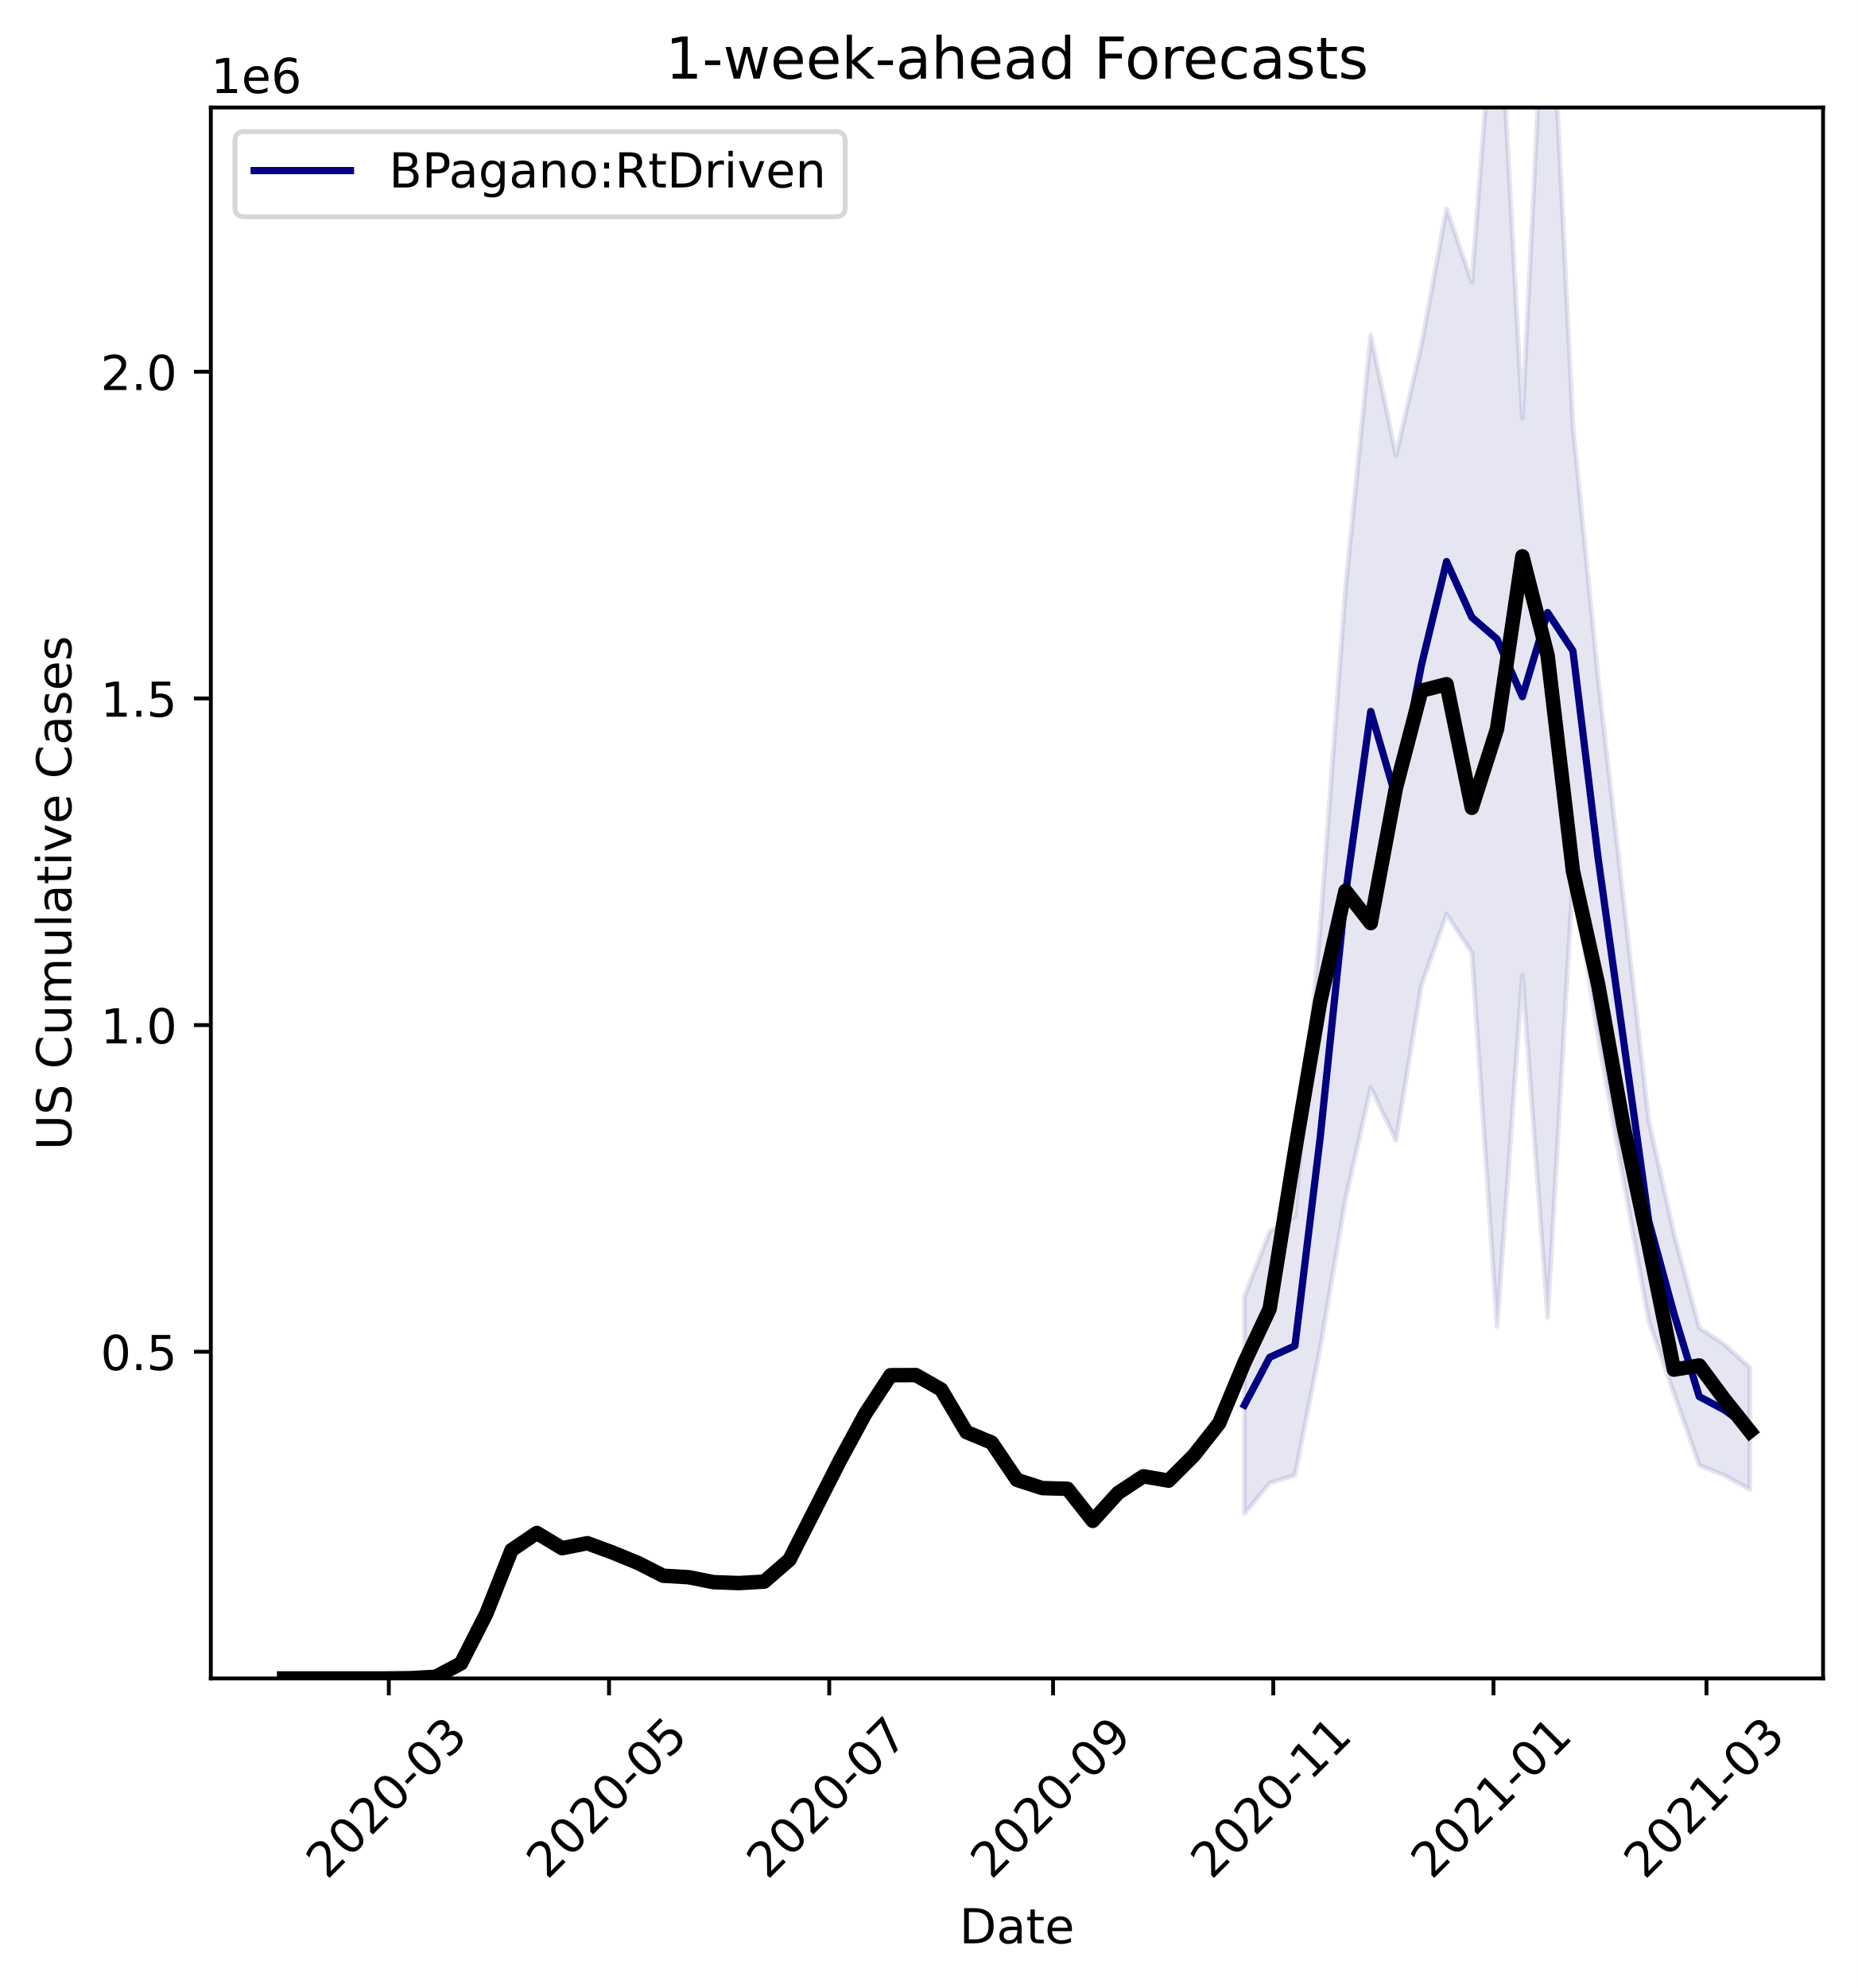
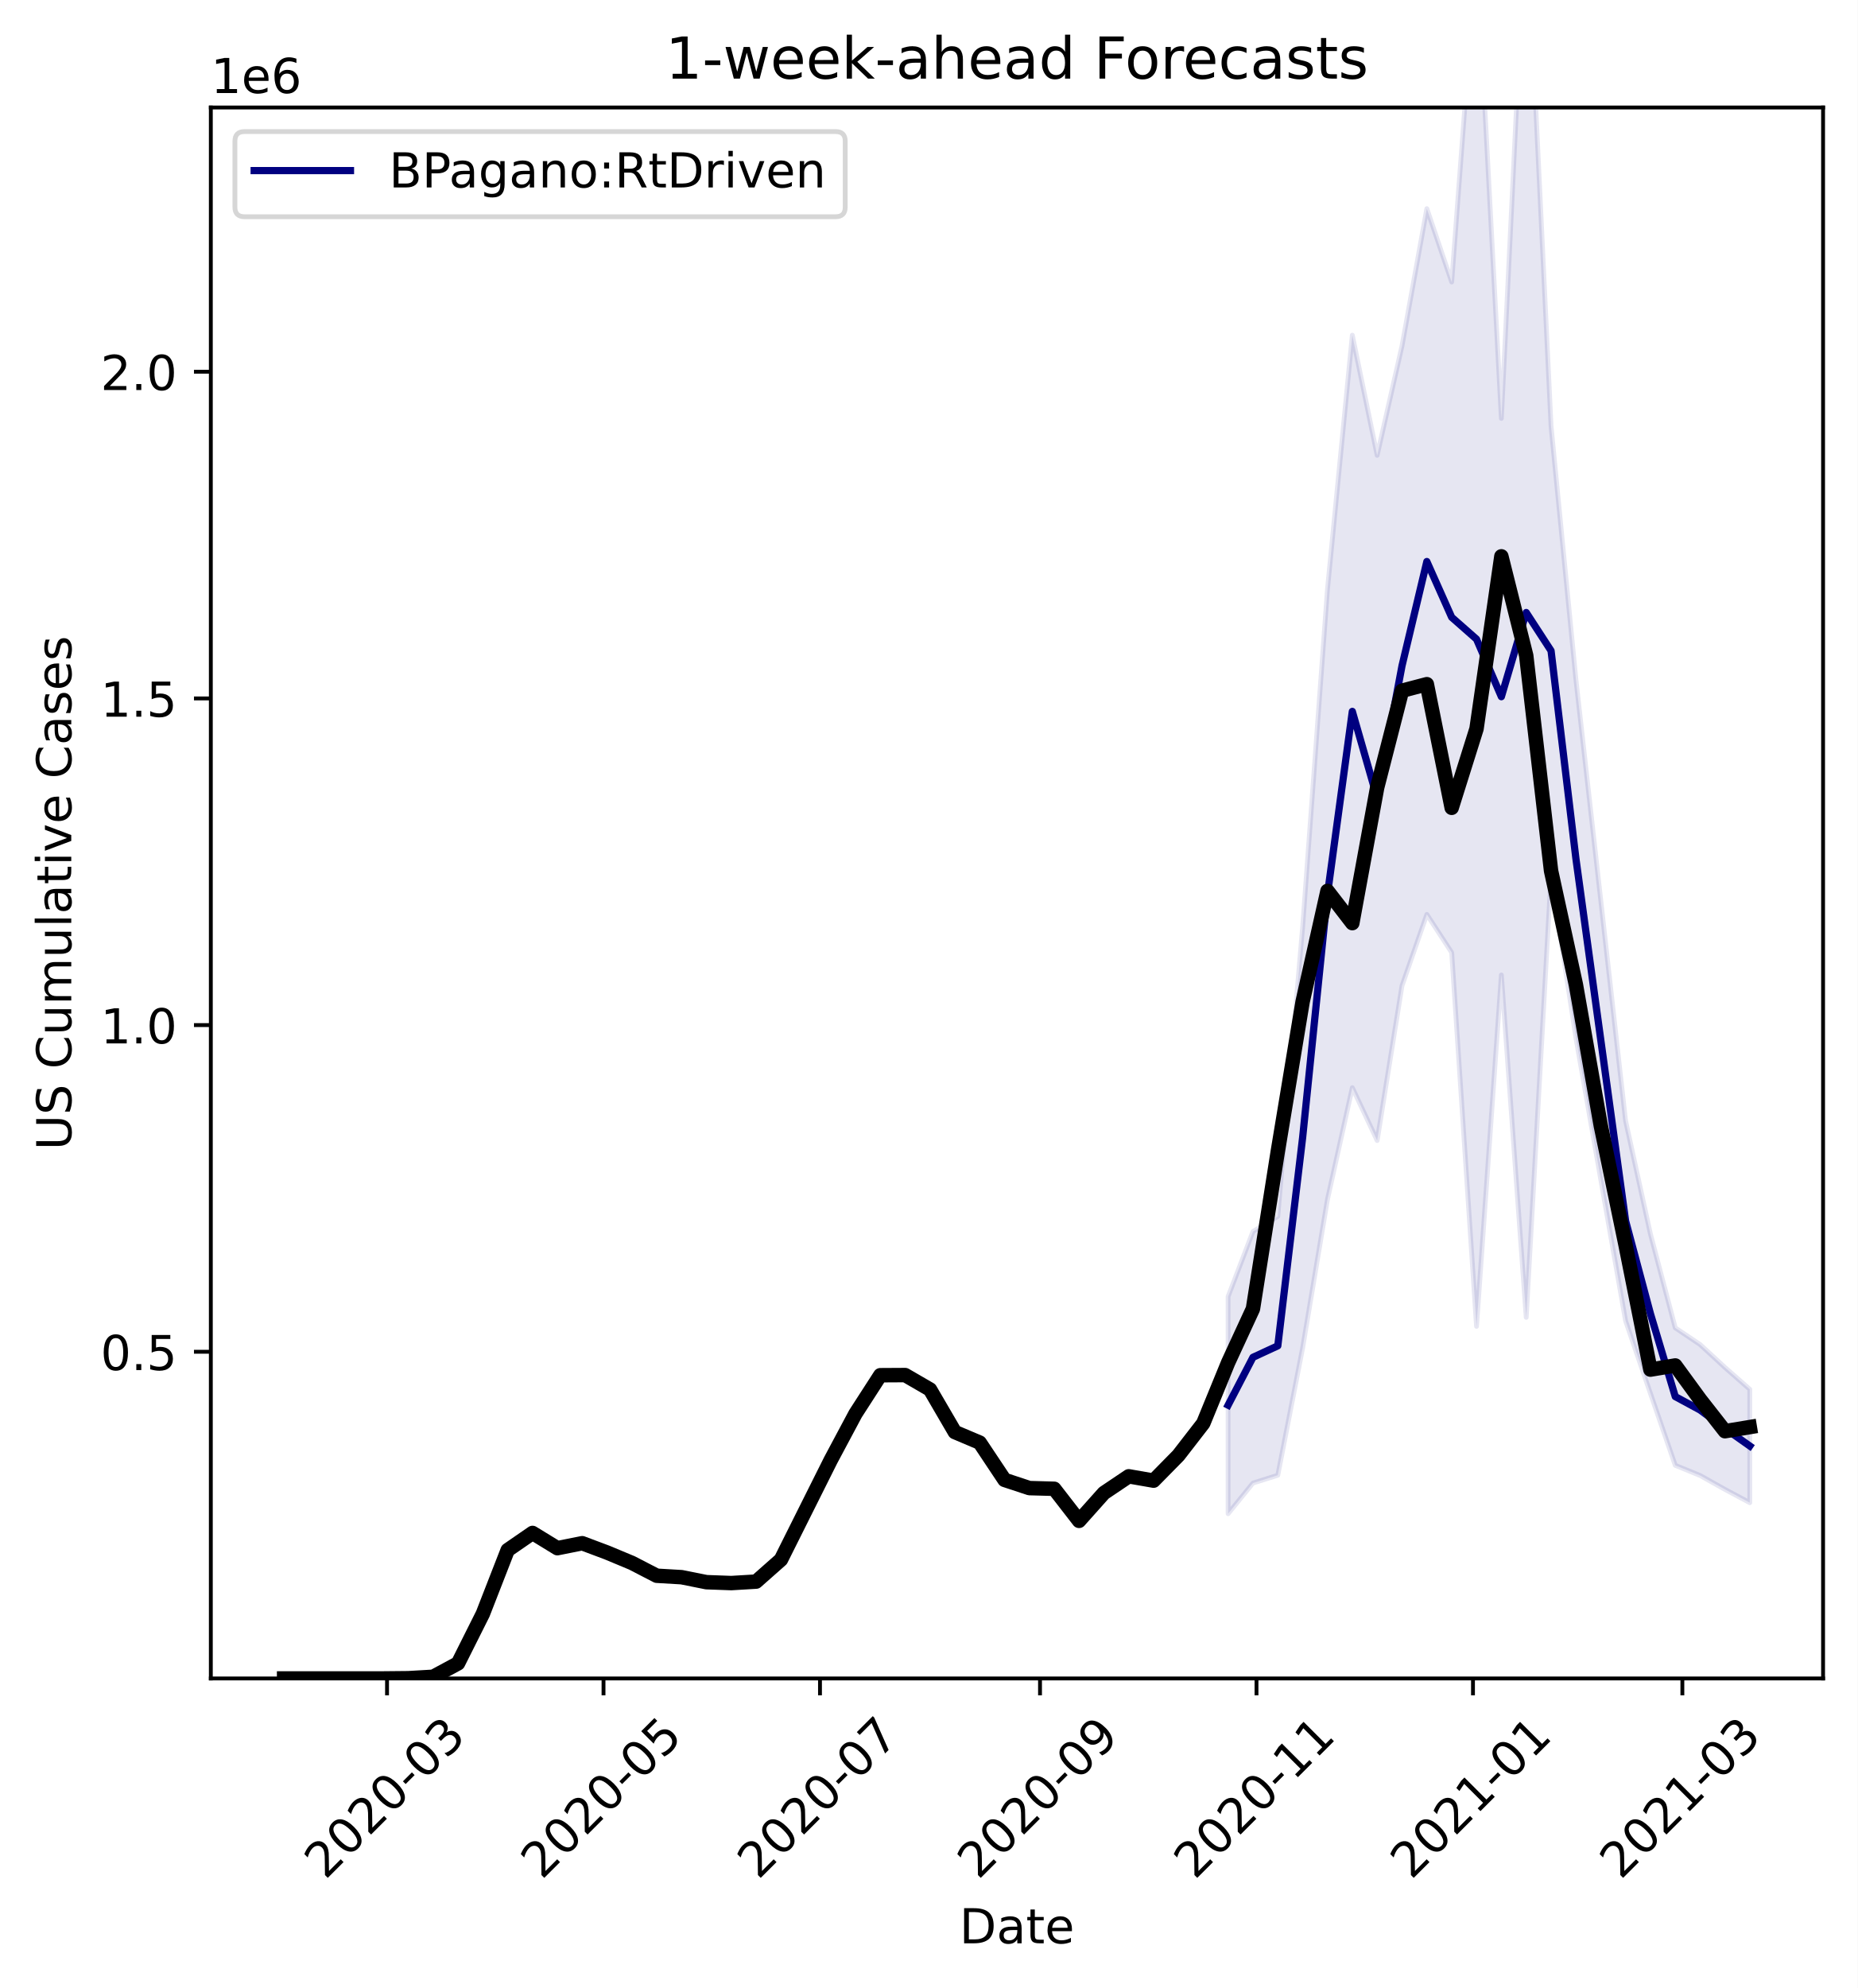
<svg xmlns="http://www.w3.org/2000/svg" xmlns:xlink="http://www.w3.org/1999/xlink" height="412.745pt" version="1.1" viewBox="0 0 385.781 412.745" width="385.781pt">
  <defs>
    <style type="text/css">
*{stroke-linecap:butt;stroke-linejoin:round;}
  </style>
  </defs>
  <g id="figure_1">
    <g id="patch_1">
      <path d="M 0 412.745  L 385.781 412.745  L 385.781 0  L 0 0  z " style="fill:#ffffff;" />
    </g>
    <g id="axes_1">
      <g id="patch_2">
        <path d="M 43.781 348.478  L 378.581 348.478  L 378.581 22.318  L 43.781 22.318  z " style="fill:#ffffff;" />
      </g>
      <g id="PolyCollection_1">
        <defs>
-           <path d="M 258.41 -143.553  L 258.41 -98.472  L 263.658 -104.832  L 268.905 -106.458  L 274.153 -132.88  L 279.401 -163.73  L 284.648 -186.931  L 289.896 -175.953  L 295.144 -208.086  L 300.391 -222.899  L 305.639 -214.981  L 310.887 -137.364  L 316.134 -210.319  L 321.382 -139.238  L 326.63 -231.007  L 331.877 -197.299  L 342.372 -138.515  L 347.62 -123.452  L 352.868 -108.515  L 358.115 -106.407  L 363.363 -103.515  L 363.363 -128.834  L 363.363 -128.834  L 358.115 -133.591  L 352.868 -137.06  L 347.62 -156.558  L 342.372 -180.047  L 331.877 -271.714  L 326.63 -324.276  L 321.382 -431.911  L 316.134 -325.874  L 310.887 -422.721  L 305.639 -354.193  L 300.391 -369.425  L 295.144 -340.93  L 289.896 -318.202  L 284.648 -343.161  L 279.401 -290.411  L 274.153 -220.269  L 268.905 -160.195  L 263.658 -157.054  L 258.41 -143.553  z " id="m1a7d04e9d3" style="stroke:#000080;stroke-opacity:0.1;" />
+           <path d="M 255.03 -143.553  L 255.03 -98.472  L 260.189 -104.832  L 265.348 -106.458  L 270.506 -132.88  L 275.665 -163.73  L 280.824 -186.931  L 285.982 -175.953  L 291.141 -208.086  L 296.3 -222.899  L 301.459 -214.981  L 306.617 -137.364  L 311.776 -210.319  L 316.935 -139.238  L 322.093 -231.007  L 327.252 -197.299  L 337.57 -138.515  L 342.728 -123.452  L 347.887 -108.515  L 353.046 -106.407  L 358.204 -103.515  L 363.363 -100.76  L 363.363 -124.302  L 363.363 -124.302  L 358.204 -128.834  L 353.046 -133.591  L 347.887 -137.06  L 342.728 -156.558  L 337.57 -180.047  L 327.252 -271.714  L 322.093 -324.276  L 316.935 -431.911  L 311.776 -325.874  L 306.617 -422.721  L 301.459 -354.193  L 296.3 -369.425  L 291.141 -340.93  L 285.982 -318.202  L 280.824 -343.161  L 275.665 -290.411  L 270.506 -220.269  L 265.348 -160.195  L 260.189 -157.054  L 255.03 -143.553  z " id="m8c2efc06e4" style="stroke:#000080;stroke-opacity:0.1;" />
        </defs>
-         <g clip-path="url(#p7865a1a059)">
-           <use style="fill:#000080;fill-opacity:0.1;stroke:#000080;stroke-opacity:0.1;" x="0" xlink:href="#m1a7d04e9d3" y="412.745" />
+         <g clip-path="url(#p99ec1c9a91)">
+           <use style="fill:#000080;fill-opacity:0.1;stroke:#000080;stroke-opacity:0.1;" x="0" xlink:href="#m8c2efc06e4" y="412.745" />
        </g>
      </g>
      <g id="matplotlib.axis_1">
        <g id="xtick_1">
          <g id="line2d_1">
            <defs>
-               <path d="M 0 0  L 0 3.5  " id="m9168c773e5" style="stroke:#000000;stroke-width:0.8;" />
-             </defs>
-             <g>
-               <use style="stroke:#000000;stroke-width:0.8;" x="80.74" xlink:href="#m9168c773e5" y="348.478" />
+               <path d="M 0 0  L 0 3.5  " id="m0fd0da6d24" style="stroke:#000000;stroke-width:0.8;" />
+             </defs>
+             <g>
+               <use style="stroke:#000000;stroke-width:0.8;" x="80.371" xlink:href="#m0fd0da6d24" y="348.478" />
            </g>
          </g>
          <g id="text_1">
            <defs>
              <path d="M 19.188 8.297  L 53.609 8.297  L 53.609 0  L 7.328 0  L 7.328 8.297  Q 12.938 14.109 22.625 23.891  Q 32.328 33.688 34.812 36.531  Q 39.547 41.844 41.422 45.531  Q 43.312 49.219 43.312 52.781  Q 43.312 58.594 39.234 62.25  Q 35.156 65.922 28.609 65.922  Q 23.969 65.922 18.812 64.312  Q 13.672 62.703 7.812 59.422  L 7.812 69.391  Q 13.766 71.781 18.938 73  Q 24.125 74.219 28.422 74.219  Q 39.75 74.219 46.484 68.547  Q 53.219 62.891 53.219 53.422  Q 53.219 48.922 51.531 44.891  Q 49.859 40.875 45.406 35.406  Q 44.188 33.984 37.641 27.219  Q 31.109 20.453 19.188 8.297  z " id="DejaVuSans-50" />
              <path d="M 31.781 66.406  Q 24.172 66.406 20.328 58.906  Q 16.5 51.422 16.5 36.375  Q 16.5 21.391 20.328 13.891  Q 24.172 6.391 31.781 6.391  Q 39.453 6.391 43.281 13.891  Q 47.125 21.391 47.125 36.375  Q 47.125 51.422 43.281 58.906  Q 39.453 66.406 31.781 66.406  z M 31.781 74.219  Q 44.047 74.219 50.516 64.516  Q 56.984 54.828 56.984 36.375  Q 56.984 17.969 50.516 8.266  Q 44.047 -1.422 31.781 -1.422  Q 19.531 -1.422 13.062 8.266  Q 6.594 17.969 6.594 36.375  Q 6.594 54.828 13.062 64.516  Q 19.531 74.219 31.781 74.219  z " id="DejaVuSans-48" />
              <path d="M 4.891 31.391  L 31.203 31.391  L 31.203 23.391  L 4.891 23.391  z " id="DejaVuSans-45" />
              <path d="M 40.578 39.312  Q 47.656 37.797 51.625 33  Q 55.609 28.219 55.609 21.188  Q 55.609 10.406 48.188 4.484  Q 40.766 -1.422 27.094 -1.422  Q 22.516 -1.422 17.656 -0.516  Q 12.797 0.391 7.625 2.203  L 7.625 11.719  Q 11.719 9.328 16.594 8.109  Q 21.484 6.891 26.812 6.891  Q 36.078 6.891 40.938 10.547  Q 45.797 14.203 45.797 21.188  Q 45.797 27.641 41.281 31.266  Q 36.766 34.906 28.719 34.906  L 20.219 34.906  L 20.219 43.016  L 29.109 43.016  Q 36.375 43.016 40.234 45.922  Q 44.094 48.828 44.094 54.297  Q 44.094 59.906 40.109 62.906  Q 36.141 65.922 28.719 65.922  Q 24.656 65.922 20.016 65.031  Q 15.375 64.156 9.812 62.312  L 9.812 71.094  Q 15.438 72.656 20.344 73.438  Q 25.25 74.219 29.594 74.219  Q 40.828 74.219 47.359 69.109  Q 53.906 64.016 53.906 55.328  Q 53.906 49.266 50.438 45.094  Q 46.969 40.922 40.578 39.312  z " id="DejaVuSans-51" />
            </defs>
-             <g transform="translate(67.91841 390.3959)rotate(-45)scale(0.1 -0.1)">
+             <g transform="translate(67.54993 390.3959)rotate(-45)scale(0.1 -0.1)">
              <use xlink:href="#DejaVuSans-50" />
              <use x="63.623" xlink:href="#DejaVuSans-48" />
              <use x="127.246" xlink:href="#DejaVuSans-50" />
              <use x="190.869" xlink:href="#DejaVuSans-48" />
              <use x="254.492" xlink:href="#DejaVuSans-45" />
              <use x="290.576" xlink:href="#DejaVuSans-48" />
              <use x="354.199" xlink:href="#DejaVuSans-51" />
            </g>
          </g>
        </g>
        <g id="xtick_2">
          <g id="line2d_2">
            <g>
-               <use style="stroke:#000000;stroke-width:0.8;" x="126.469" xlink:href="#m9168c773e5" y="348.478" />
+               <use style="stroke:#000000;stroke-width:0.8;" x="125.326" xlink:href="#m0fd0da6d24" y="348.478" />
            </g>
          </g>
          <g id="text_2">
            <defs>
              <path d="M 10.797 72.906  L 49.516 72.906  L 49.516 64.594  L 19.828 64.594  L 19.828 46.734  Q 21.969 47.469 24.109 47.828  Q 26.266 48.188 28.422 48.188  Q 40.625 48.188 47.75 41.5  Q 54.891 34.812 54.891 23.391  Q 54.891 11.625 47.562 5.094  Q 40.234 -1.422 26.906 -1.422  Q 22.312 -1.422 17.547 -0.641  Q 12.797 0.141 7.719 1.703  L 7.719 11.625  Q 12.109 9.234 16.797 8.062  Q 21.484 6.891 26.703 6.891  Q 35.156 6.891 40.078 11.328  Q 45.016 15.766 45.016 23.391  Q 45.016 31 40.078 35.438  Q 35.156 39.891 26.703 39.891  Q 22.75 39.891 18.812 39.016  Q 14.891 38.141 10.797 36.281  z " id="DejaVuSans-53" />
            </defs>
-             <g transform="translate(113.6479 390.3959)rotate(-45)scale(0.1 -0.1)">
+             <g transform="translate(112.5044 390.3959)rotate(-45)scale(0.1 -0.1)">
              <use xlink:href="#DejaVuSans-50" />
              <use x="63.623" xlink:href="#DejaVuSans-48" />
              <use x="127.246" xlink:href="#DejaVuSans-50" />
              <use x="190.869" xlink:href="#DejaVuSans-48" />
              <use x="254.492" xlink:href="#DejaVuSans-45" />
              <use x="290.576" xlink:href="#DejaVuSans-48" />
              <use x="354.199" xlink:href="#DejaVuSans-53" />
            </g>
          </g>
        </g>
        <g id="xtick_3">
          <g id="line2d_3">
            <g>
-               <use style="stroke:#000000;stroke-width:0.8;" x="172.199" xlink:href="#m9168c773e5" y="348.478" />
+               <use style="stroke:#000000;stroke-width:0.8;" x="170.28" xlink:href="#m0fd0da6d24" y="348.478" />
            </g>
          </g>
          <g id="text_3">
            <defs>
              <path d="M 8.203 72.906  L 55.078 72.906  L 55.078 68.703  L 28.609 0  L 18.312 0  L 43.219 64.594  L 8.203 64.594  z " id="DejaVuSans-55" />
            </defs>
-             <g transform="translate(159.3774 390.3959)rotate(-45)scale(0.1 -0.1)">
+             <g transform="translate(157.4588 390.3959)rotate(-45)scale(0.1 -0.1)">
              <use xlink:href="#DejaVuSans-50" />
              <use x="63.623" xlink:href="#DejaVuSans-48" />
              <use x="127.246" xlink:href="#DejaVuSans-50" />
              <use x="190.869" xlink:href="#DejaVuSans-48" />
              <use x="254.492" xlink:href="#DejaVuSans-45" />
              <use x="290.576" xlink:href="#DejaVuSans-48" />
              <use x="354.199" xlink:href="#DejaVuSans-55" />
            </g>
          </g>
        </g>
        <g id="xtick_4">
          <g id="line2d_4">
            <g>
-               <use style="stroke:#000000;stroke-width:0.8;" x="218.678" xlink:href="#m9168c773e5" y="348.478" />
+               <use style="stroke:#000000;stroke-width:0.8;" x="215.971" xlink:href="#m0fd0da6d24" y="348.478" />
            </g>
          </g>
          <g id="text_4">
            <defs>
              <path d="M 10.984 1.516  L 10.984 10.5  Q 14.703 8.734 18.5 7.812  Q 22.312 6.891 25.984 6.891  Q 35.75 6.891 40.891 13.453  Q 46.047 20.016 46.781 33.406  Q 43.953 29.203 39.594 26.953  Q 35.25 24.703 29.984 24.703  Q 19.047 24.703 12.672 31.312  Q 6.297 37.938 6.297 49.422  Q 6.297 60.641 12.938 67.422  Q 19.578 74.219 30.609 74.219  Q 43.266 74.219 49.922 64.516  Q 56.594 54.828 56.594 36.375  Q 56.594 19.141 48.406 8.859  Q 40.234 -1.422 26.422 -1.422  Q 22.703 -1.422 18.891 -0.688  Q 15.094 0.047 10.984 1.516  z M 30.609 32.422  Q 37.25 32.422 41.125 36.953  Q 45.016 41.5 45.016 49.422  Q 45.016 57.281 41.125 61.844  Q 37.25 66.406 30.609 66.406  Q 23.969 66.406 20.094 61.844  Q 16.219 57.281 16.219 49.422  Q 16.219 41.5 20.094 36.953  Q 23.969 32.422 30.609 32.422  z " id="DejaVuSans-57" />
            </defs>
-             <g transform="translate(205.8566 390.3959)rotate(-45)scale(0.1 -0.1)">
+             <g transform="translate(203.1502 390.3959)rotate(-45)scale(0.1 -0.1)">
              <use xlink:href="#DejaVuSans-50" />
              <use x="63.623" xlink:href="#DejaVuSans-48" />
              <use x="127.246" xlink:href="#DejaVuSans-50" />
              <use x="190.869" xlink:href="#DejaVuSans-48" />
              <use x="254.492" xlink:href="#DejaVuSans-45" />
              <use x="290.576" xlink:href="#DejaVuSans-48" />
              <use x="354.199" xlink:href="#DejaVuSans-57" />
            </g>
          </g>
        </g>
        <g id="xtick_5">
          <g id="line2d_5">
            <g>
-               <use style="stroke:#000000;stroke-width:0.8;" x="264.407" xlink:href="#m9168c773e5" y="348.478" />
+               <use style="stroke:#000000;stroke-width:0.8;" x="260.926" xlink:href="#m0fd0da6d24" y="348.478" />
            </g>
          </g>
          <g id="text_5">
            <defs>
              <path d="M 12.406 8.297  L 28.516 8.297  L 28.516 63.922  L 10.984 60.406  L 10.984 69.391  L 28.422 72.906  L 38.281 72.906  L 38.281 8.297  L 54.391 8.297  L 54.391 0  L 12.406 0  z " id="DejaVuSans-49" />
            </defs>
-             <g transform="translate(251.5861 390.3959)rotate(-45)scale(0.1 -0.1)">
+             <g transform="translate(248.1046 390.3959)rotate(-45)scale(0.1 -0.1)">
              <use xlink:href="#DejaVuSans-50" />
              <use x="63.623" xlink:href="#DejaVuSans-48" />
              <use x="127.246" xlink:href="#DejaVuSans-50" />
              <use x="190.869" xlink:href="#DejaVuSans-48" />
              <use x="254.492" xlink:href="#DejaVuSans-45" />
              <use x="290.576" xlink:href="#DejaVuSans-49" />
              <use x="354.199" xlink:href="#DejaVuSans-49" />
            </g>
          </g>
        </g>
        <g id="xtick_6">
          <g id="line2d_6">
            <g>
-               <use style="stroke:#000000;stroke-width:0.8;" x="310.137" xlink:href="#m9168c773e5" y="348.478" />
+               <use style="stroke:#000000;stroke-width:0.8;" x="305.88" xlink:href="#m0fd0da6d24" y="348.478" />
            </g>
          </g>
          <g id="text_6">
-             <g transform="translate(297.3156 390.3959)rotate(-45)scale(0.1 -0.1)">
+             <g transform="translate(293.0591 390.3959)rotate(-45)scale(0.1 -0.1)">
              <use xlink:href="#DejaVuSans-50" />
              <use x="63.623" xlink:href="#DejaVuSans-48" />
              <use x="127.246" xlink:href="#DejaVuSans-50" />
              <use x="190.869" xlink:href="#DejaVuSans-49" />
              <use x="254.492" xlink:href="#DejaVuSans-45" />
              <use x="290.576" xlink:href="#DejaVuSans-48" />
              <use x="354.199" xlink:href="#DejaVuSans-49" />
            </g>
          </g>
        </g>
        <g id="xtick_7">
          <g id="line2d_7">
            <g>
-               <use style="stroke:#000000;stroke-width:0.8;" x="354.367" xlink:href="#m9168c773e5" y="348.478" />
+               <use style="stroke:#000000;stroke-width:0.8;" x="349.361" xlink:href="#m0fd0da6d24" y="348.478" />
            </g>
          </g>
          <g id="text_7">
-             <g transform="translate(341.5458 390.3959)rotate(-45)scale(0.1 -0.1)">
+             <g transform="translate(336.5396 390.3959)rotate(-45)scale(0.1 -0.1)">
              <use xlink:href="#DejaVuSans-50" />
              <use x="63.623" xlink:href="#DejaVuSans-48" />
              <use x="127.246" xlink:href="#DejaVuSans-50" />
              <use x="190.869" xlink:href="#DejaVuSans-49" />
              <use x="254.492" xlink:href="#DejaVuSans-45" />
              <use x="290.576" xlink:href="#DejaVuSans-48" />
              <use x="354.199" xlink:href="#DejaVuSans-51" />
            </g>
          </g>
        </g>
        <g id="text_8">
          <defs>
            <path d="M 19.672 64.797  L 19.672 8.109  L 31.594 8.109  Q 46.688 8.109 53.688 14.938  Q 60.688 21.781 60.688 36.531  Q 60.688 51.172 53.688 57.984  Q 46.688 64.797 31.594 64.797  z M 9.812 72.906  L 30.078 72.906  Q 51.266 72.906 61.172 64.094  Q 71.094 55.281 71.094 36.531  Q 71.094 17.672 61.125 8.828  Q 51.172 0 30.078 0  L 9.812 0  z " id="DejaVuSans-68" />
            <path d="M 34.281 27.484  Q 23.391 27.484 19.188 25  Q 14.984 22.516 14.984 16.5  Q 14.984 11.719 18.141 8.906  Q 21.297 6.109 26.703 6.109  Q 34.188 6.109 38.703 11.406  Q 43.219 16.703 43.219 25.484  L 43.219 27.484  z M 52.203 31.203  L 52.203 0  L 43.219 0  L 43.219 8.297  Q 40.141 3.328 35.547 0.953  Q 30.953 -1.422 24.312 -1.422  Q 15.922 -1.422 10.953 3.297  Q 6 8.016 6 15.922  Q 6 25.141 12.172 29.828  Q 18.359 34.516 30.609 34.516  L 43.219 34.516  L 43.219 35.406  Q 43.219 41.609 39.141 45  Q 35.062 48.391 27.688 48.391  Q 23 48.391 18.547 47.266  Q 14.109 46.141 10.016 43.891  L 10.016 52.203  Q 14.938 54.109 19.578 55.047  Q 24.219 56 28.609 56  Q 40.484 56 46.344 49.844  Q 52.203 43.703 52.203 31.203  z " id="DejaVuSans-97" />
            <path d="M 18.312 70.219  L 18.312 54.688  L 36.812 54.688  L 36.812 47.703  L 18.312 47.703  L 18.312 18.016  Q 18.312 11.328 20.141 9.422  Q 21.969 7.516 27.594 7.516  L 36.812 7.516  L 36.812 0  L 27.594 0  Q 17.188 0 13.234 3.875  Q 9.281 7.766 9.281 18.016  L 9.281 47.703  L 2.688 47.703  L 2.688 54.688  L 9.281 54.688  L 9.281 70.219  z " id="DejaVuSans-116" />
            <path d="M 56.203 29.594  L 56.203 25.203  L 14.891 25.203  Q 15.484 15.922 20.484 11.062  Q 25.484 6.203 34.422 6.203  Q 39.594 6.203 44.453 7.469  Q 49.312 8.734 54.109 11.281  L 54.109 2.781  Q 49.266 0.734 44.188 -0.344  Q 39.109 -1.422 33.891 -1.422  Q 20.797 -1.422 13.156 6.188  Q 5.516 13.812 5.516 26.812  Q 5.516 40.234 12.766 48.109  Q 20.016 56 32.328 56  Q 43.359 56 49.781 48.891  Q 56.203 41.797 56.203 29.594  z M 47.219 32.234  Q 47.125 39.594 43.094 43.984  Q 39.062 48.391 32.422 48.391  Q 24.906 48.391 20.391 44.141  Q 15.875 39.891 15.188 32.172  z " id="DejaVuSans-101" />
          </defs>
          <g transform="translate(199.2305 403.4649)scale(0.1 -0.1)">
            <use xlink:href="#DejaVuSans-68" />
            <use x="77.002" xlink:href="#DejaVuSans-97" />
            <use x="138.281" xlink:href="#DejaVuSans-116" />
            <use x="177.49" xlink:href="#DejaVuSans-101" />
          </g>
        </g>
      </g>
      <g id="matplotlib.axis_2">
        <g id="ytick_1">
          <g id="line2d_8">
            <defs>
-               <path d="M 0 0  L -3.5 0  " id="mb8ca6ede2e" style="stroke:#000000;stroke-width:0.8;" />
-             </defs>
-             <g>
-               <use style="stroke:#000000;stroke-width:0.8;" x="43.781" xlink:href="#mb8ca6ede2e" y="280.653" />
+               <path d="M 0 0  L -3.5 0  " id="m83e3c1fedc" style="stroke:#000000;stroke-width:0.8;" />
+             </defs>
+             <g>
+               <use style="stroke:#000000;stroke-width:0.8;" x="43.781" xlink:href="#m83e3c1fedc" y="280.653" />
            </g>
          </g>
          <g id="text_9">
            <defs>
              <path d="M 10.688 12.406  L 21 12.406  L 21 0  L 10.688 0  z " id="DejaVuSans-46" />
            </defs>
            <g transform="translate(20.87813 284.4525)scale(0.1 -0.1)">
              <use xlink:href="#DejaVuSans-48" />
              <use x="63.623" xlink:href="#DejaVuSans-46" />
              <use x="95.41" xlink:href="#DejaVuSans-53" />
            </g>
          </g>
        </g>
        <g id="ytick_2">
          <g id="line2d_9">
            <g>
-               <use style="stroke:#000000;stroke-width:0.8;" x="43.781" xlink:href="#mb8ca6ede2e" y="212.828" />
+               <use style="stroke:#000000;stroke-width:0.8;" x="43.781" xlink:href="#m83e3c1fedc" y="212.828" />
            </g>
          </g>
          <g id="text_10">
            <g transform="translate(20.87813 216.6275)scale(0.1 -0.1)">
              <use xlink:href="#DejaVuSans-49" />
              <use x="63.623" xlink:href="#DejaVuSans-46" />
              <use x="95.41" xlink:href="#DejaVuSans-48" />
            </g>
          </g>
        </g>
        <g id="ytick_3">
          <g id="line2d_10">
            <g>
-               <use style="stroke:#000000;stroke-width:0.8;" x="43.781" xlink:href="#mb8ca6ede2e" y="145.003" />
+               <use style="stroke:#000000;stroke-width:0.8;" x="43.781" xlink:href="#m83e3c1fedc" y="145.003" />
            </g>
          </g>
          <g id="text_11">
            <g transform="translate(20.87813 148.8025)scale(0.1 -0.1)">
              <use xlink:href="#DejaVuSans-49" />
              <use x="63.623" xlink:href="#DejaVuSans-46" />
              <use x="95.41" xlink:href="#DejaVuSans-53" />
            </g>
          </g>
        </g>
        <g id="ytick_4">
          <g id="line2d_11">
            <g>
-               <use style="stroke:#000000;stroke-width:0.8;" x="43.781" xlink:href="#mb8ca6ede2e" y="77.178" />
+               <use style="stroke:#000000;stroke-width:0.8;" x="43.781" xlink:href="#m83e3c1fedc" y="77.178" />
            </g>
          </g>
          <g id="text_12">
            <g transform="translate(20.87813 80.97751)scale(0.1 -0.1)">
              <use xlink:href="#DejaVuSans-50" />
              <use x="63.623" xlink:href="#DejaVuSans-46" />
              <use x="95.41" xlink:href="#DejaVuSans-48" />
            </g>
          </g>
        </g>
        <g id="text_13">
          <defs>
            <path d="M 8.688 72.906  L 18.609 72.906  L 18.609 28.609  Q 18.609 16.891 22.844 11.734  Q 27.094 6.594 36.625 6.594  Q 46.094 6.594 50.344 11.734  Q 54.594 16.891 54.594 28.609  L 54.594 72.906  L 64.5 72.906  L 64.5 27.391  Q 64.5 13.141 57.438 5.859  Q 50.391 -1.422 36.625 -1.422  Q 22.797 -1.422 15.734 5.859  Q 8.688 13.141 8.688 27.391  z " id="DejaVuSans-85" />
            <path d="M 53.516 70.516  L 53.516 60.891  Q 47.906 63.578 42.922 64.891  Q 37.938 66.219 33.297 66.219  Q 25.25 66.219 20.875 63.094  Q 16.5 59.969 16.5 54.203  Q 16.5 49.359 19.406 46.891  Q 22.312 44.438 30.422 42.922  L 36.375 41.703  Q 47.406 39.594 52.656 34.297  Q 57.906 29 57.906 20.125  Q 57.906 9.516 50.797 4.047  Q 43.703 -1.422 29.984 -1.422  Q 24.812 -1.422 18.969 -0.25  Q 13.141 0.922 6.891 3.219  L 6.891 13.375  Q 12.891 10.016 18.656 8.297  Q 24.422 6.594 29.984 6.594  Q 38.422 6.594 43.016 9.906  Q 47.609 13.234 47.609 19.391  Q 47.609 24.75 44.312 27.781  Q 41.016 30.812 33.5 32.328  L 27.484 33.5  Q 16.453 35.688 11.516 40.375  Q 6.594 45.062 6.594 53.422  Q 6.594 63.094 13.406 68.656  Q 20.219 74.219 32.172 74.219  Q 37.312 74.219 42.625 73.281  Q 47.953 72.359 53.516 70.516  z " id="DejaVuSans-83" />
            <path id="DejaVuSans-32" />
            <path d="M 64.406 67.281  L 64.406 56.891  Q 59.422 61.531 53.781 63.812  Q 48.141 66.109 41.797 66.109  Q 29.297 66.109 22.656 58.469  Q 16.016 50.828 16.016 36.375  Q 16.016 21.969 22.656 14.328  Q 29.297 6.688 41.797 6.688  Q 48.141 6.688 53.781 8.984  Q 59.422 11.281 64.406 15.922  L 64.406 5.609  Q 59.234 2.094 53.438 0.328  Q 47.656 -1.422 41.219 -1.422  Q 24.656 -1.422 15.125 8.703  Q 5.609 18.844 5.609 36.375  Q 5.609 53.953 15.125 64.078  Q 24.656 74.219 41.219 74.219  Q 47.75 74.219 53.531 72.484  Q 59.328 70.75 64.406 67.281  z " id="DejaVuSans-67" />
            <path d="M 8.5 21.578  L 8.5 54.688  L 17.484 54.688  L 17.484 21.922  Q 17.484 14.156 20.5 10.266  Q 23.531 6.391 29.594 6.391  Q 36.859 6.391 41.078 11.031  Q 45.312 15.672 45.312 23.688  L 45.312 54.688  L 54.297 54.688  L 54.297 0  L 45.312 0  L 45.312 8.406  Q 42.047 3.422 37.719 1  Q 33.406 -1.422 27.688 -1.422  Q 18.266 -1.422 13.375 4.438  Q 8.5 10.297 8.5 21.578  z M 31.109 56  z " id="DejaVuSans-117" />
            <path d="M 52 44.188  Q 55.375 50.25 60.062 53.125  Q 64.75 56 71.094 56  Q 79.641 56 84.281 50.016  Q 88.922 44.047 88.922 33.016  L 88.922 0  L 79.891 0  L 79.891 32.719  Q 79.891 40.578 77.094 44.375  Q 74.312 48.188 68.609 48.188  Q 61.625 48.188 57.562 43.547  Q 53.516 38.922 53.516 30.906  L 53.516 0  L 44.484 0  L 44.484 32.719  Q 44.484 40.625 41.703 44.406  Q 38.922 48.188 33.109 48.188  Q 26.219 48.188 22.156 43.531  Q 18.109 38.875 18.109 30.906  L 18.109 0  L 9.078 0  L 9.078 54.688  L 18.109 54.688  L 18.109 46.188  Q 21.188 51.219 25.484 53.609  Q 29.781 56 35.688 56  Q 41.656 56 45.828 52.969  Q 50 49.953 52 44.188  z " id="DejaVuSans-109" />
            <path d="M 9.422 75.984  L 18.406 75.984  L 18.406 0  L 9.422 0  z " id="DejaVuSans-108" />
            <path d="M 9.422 54.688  L 18.406 54.688  L 18.406 0  L 9.422 0  z M 9.422 75.984  L 18.406 75.984  L 18.406 64.594  L 9.422 64.594  z " id="DejaVuSans-105" />
            <path d="M 2.984 54.688  L 12.5 54.688  L 29.594 8.797  L 46.688 54.688  L 56.203 54.688  L 35.688 0  L 23.484 0  z " id="DejaVuSans-118" />
            <path d="M 44.281 53.078  L 44.281 44.578  Q 40.484 46.531 36.375 47.5  Q 32.281 48.484 27.875 48.484  Q 21.188 48.484 17.844 46.438  Q 14.5 44.391 14.5 40.281  Q 14.5 37.156 16.891 35.375  Q 19.281 33.594 26.516 31.984  L 29.594 31.297  Q 39.156 29.25 43.188 25.516  Q 47.219 21.781 47.219 15.094  Q 47.219 7.469 41.188 3.016  Q 35.156 -1.422 24.609 -1.422  Q 20.219 -1.422 15.453 -0.562  Q 10.688 0.297 5.422 2  L 5.422 11.281  Q 10.406 8.688 15.234 7.391  Q 20.062 6.109 24.812 6.109  Q 31.156 6.109 34.562 8.281  Q 37.984 10.453 37.984 14.406  Q 37.984 18.062 35.516 20.016  Q 33.062 21.969 24.703 23.781  L 21.578 24.516  Q 13.234 26.266 9.516 29.906  Q 5.812 33.547 5.812 39.891  Q 5.812 47.609 11.281 51.797  Q 16.75 56 26.812 56  Q 31.781 56 36.172 55.266  Q 40.578 54.547 44.281 53.078  z " id="DejaVuSans-115" />
          </defs>
          <g transform="translate(14.79844 238.7887)rotate(-90)scale(0.1 -0.1)">
            <use xlink:href="#DejaVuSans-85" />
            <use x="73.193" xlink:href="#DejaVuSans-83" />
            <use x="136.67" xlink:href="#DejaVuSans-32" />
            <use x="168.457" xlink:href="#DejaVuSans-67" />
            <use x="238.281" xlink:href="#DejaVuSans-117" />
            <use x="301.66" xlink:href="#DejaVuSans-109" />
            <use x="399.072" xlink:href="#DejaVuSans-117" />
            <use x="462.451" xlink:href="#DejaVuSans-108" />
            <use x="490.234" xlink:href="#DejaVuSans-97" />
            <use x="551.514" xlink:href="#DejaVuSans-116" />
            <use x="590.723" xlink:href="#DejaVuSans-105" />
            <use x="618.506" xlink:href="#DejaVuSans-118" />
            <use x="677.686" xlink:href="#DejaVuSans-101" />
            <use x="739.209" xlink:href="#DejaVuSans-32" />
            <use x="770.996" xlink:href="#DejaVuSans-67" />
            <use x="840.82" xlink:href="#DejaVuSans-97" />
            <use x="902.1" xlink:href="#DejaVuSans-115" />
            <use x="954.199" xlink:href="#DejaVuSans-101" />
            <use x="1015.723" xlink:href="#DejaVuSans-115" />
          </g>
        </g>
        <g id="text_14">
          <defs>
            <path d="M 33.016 40.375  Q 26.375 40.375 22.484 35.828  Q 18.609 31.297 18.609 23.391  Q 18.609 15.531 22.484 10.953  Q 26.375 6.391 33.016 6.391  Q 39.656 6.391 43.531 10.953  Q 47.406 15.531 47.406 23.391  Q 47.406 31.297 43.531 35.828  Q 39.656 40.375 33.016 40.375  z M 52.594 71.297  L 52.594 62.312  Q 48.875 64.062 45.094 64.984  Q 41.312 65.922 37.594 65.922  Q 27.828 65.922 22.672 59.328  Q 17.531 52.734 16.797 39.406  Q 19.672 43.656 24.016 45.922  Q 28.375 48.188 33.594 48.188  Q 44.578 48.188 50.953 41.516  Q 57.328 34.859 57.328 23.391  Q 57.328 12.156 50.688 5.359  Q 44.047 -1.422 33.016 -1.422  Q 20.359 -1.422 13.672 8.266  Q 6.984 17.969 6.984 36.375  Q 6.984 53.656 15.188 63.938  Q 23.391 74.219 37.203 74.219  Q 40.922 74.219 44.703 73.484  Q 48.484 72.75 52.594 71.297  z " id="DejaVuSans-54" />
          </defs>
          <g transform="translate(43.78125 19.31812)scale(0.1 -0.1)">
            <use xlink:href="#DejaVuSans-49" />
            <use x="63.623" xlink:href="#DejaVuSans-101" />
            <use x="125.146" xlink:href="#DejaVuSans-54" />
          </g>
        </g>
      </g>
      <g id="line2d_12">
-         <path clip-path="url(#p7865a1a059)" d="M 258.41 291.733  L 263.658 281.802  L 268.905 279.418  L 274.153 236.17  L 279.401 185.674  L 284.648 147.699  L 289.896 165.667  L 295.144 138.236  L 300.391 116.583  L 305.639 128.158  L 310.887 132.702  L 316.134 144.648  L 321.382 127.17  L 326.63 135.103  L 331.877 178.238  L 342.372 253.463  L 347.62 272.739  L 352.868 289.957  L 358.115 292.746  L 363.363 296.57  " style="fill:none;stroke:#000080;stroke-linecap:square;stroke-width:1.5;" />
+         <path clip-path="url(#p99ec1c9a91)" d="M 255.03 291.733  L 260.189 281.802  L 265.348 279.418  L 270.506 236.17  L 275.665 185.674  L 280.824 147.699  L 285.982 165.667  L 291.141 138.236  L 296.3 116.583  L 301.459 128.158  L 306.617 132.702  L 311.776 144.648  L 316.935 127.17  L 322.093 135.103  L 327.252 178.238  L 337.57 253.463  L 342.728 272.739  L 347.887 289.957  L 353.046 292.746  L 358.204 296.57  L 363.363 300.214  " style="fill:none;stroke:#000080;stroke-linecap:square;stroke-width:1.5;" />
      </g>
      <g id="line2d_13">
-         <path clip-path="url(#p7865a1a059)" d="M 58.999 348.477  L 64.247 348.478  L 69.495 348.478  L 74.742 348.478  L 79.99 348.477  L 85.238 348.427  L 90.485 348.128  L 95.733 345.347  L 100.981 335.057  L 106.228 321.827  L 111.476 318.269  L 116.724 321.429  L 121.971 320.4  L 127.219 322.336  L 132.467 324.487  L 137.714 327.152  L 142.962 327.454  L 148.209 328.488  L 153.457 328.676  L 158.705 328.368  L 163.952 323.809  L 169.2 313.493  L 174.448 303.18  L 179.695 293.513  L 184.943 285.52  L 190.191 285.492  L 195.438 288.481  L 200.686 297.324  L 205.934 299.509  L 211.181 307.252  L 216.429 308.956  L 221.677 309.099  L 226.924 315.757  L 232.172 309.977  L 237.419 306.509  L 242.667 307.409  L 247.915 302.164  L 253.162 295.503  L 258.41 282.91  L 263.658 271.735  L 268.905 239.061  L 274.153 207.959  L 279.401 184.969  L 284.648 191.657  L 289.896 163.517  L 295.144 143.406  L 300.391 142.05  L 305.639 167.717  L 310.887 151.297  L 316.134 115.507  L 321.382 136.111  L 326.63 180.791  L 331.877 204.434  L 337.125 233.663  L 342.372 258.517  L 347.62 284.356  L 352.868 283.496  L 358.115 290.558  L 363.363 297.143  " style="fill:none;stroke:#000000;stroke-linecap:square;stroke-width:3;" />
+         <path clip-path="url(#p99ec1c9a91)" d="M 58.999 348.477  L 64.158 348.478  L 69.317 348.478  L 74.476 348.478  L 79.634 348.477  L 84.793 348.427  L 89.952 348.128  L 95.11 345.347  L 100.269 335.057  L 105.428 321.827  L 110.586 318.269  L 115.745 321.429  L 120.904 320.4  L 126.063 322.336  L 131.221 324.487  L 136.38 327.152  L 141.539 327.454  L 146.697 328.488  L 151.856 328.676  L 157.015 328.368  L 162.174 323.809  L 167.332 313.493  L 172.491 303.18  L 177.65 293.513  L 182.808 285.52  L 187.967 285.492  L 193.126 288.481  L 198.284 297.324  L 203.443 299.509  L 208.602 307.252  L 213.761 308.956  L 218.919 309.099  L 224.078 315.757  L 229.237 309.977  L 234.395 306.509  L 239.554 307.409  L 244.713 302.164  L 249.872 295.503  L 255.03 282.91  L 260.189 271.735  L 265.348 239.061  L 270.506 207.959  L 275.665 184.969  L 280.824 191.657  L 285.982 163.517  L 291.141 143.406  L 296.3 142.05  L 301.459 167.717  L 306.617 151.297  L 311.776 115.507  L 316.935 136.111  L 322.093 180.791  L 327.252 204.434  L 332.411 233.663  L 337.57 258.517  L 342.728 284.356  L 347.887 283.496  L 353.046 290.558  L 358.204 297.143  L 363.363 296.289  " style="fill:none;stroke:#000000;stroke-linecap:square;stroke-width:3;" />
      </g>
      <g id="patch_3">
        <path d="M 43.781 348.478  L 43.781 22.318  " style="fill:none;stroke:#000000;stroke-linecap:square;stroke-linejoin:miter;stroke-width:0.8;" />
      </g>
      <g id="patch_4">
        <path d="M 378.581 348.478  L 378.581 22.318  " style="fill:none;stroke:#000000;stroke-linecap:square;stroke-linejoin:miter;stroke-width:0.8;" />
      </g>
      <g id="patch_5">
        <path d="M 43.781 348.478  L 378.581 348.478  " style="fill:none;stroke:#000000;stroke-linecap:square;stroke-linejoin:miter;stroke-width:0.8;" />
      </g>
      <g id="patch_6">
        <path d="M 43.781 22.318  L 378.581 22.318  " style="fill:none;stroke:#000000;stroke-linecap:square;stroke-linejoin:miter;stroke-width:0.8;" />
      </g>
      <g id="text_15">
        <defs>
          <path d="M 4.203 54.688  L 13.188 54.688  L 24.422 12.016  L 35.594 54.688  L 46.188 54.688  L 57.422 12.016  L 68.609 54.688  L 77.594 54.688  L 63.281 0  L 52.688 0  L 40.922 44.828  L 29.109 0  L 18.5 0  z " id="DejaVuSans-119" />
          <path d="M 9.078 75.984  L 18.109 75.984  L 18.109 31.109  L 44.922 54.688  L 56.391 54.688  L 27.391 29.109  L 57.625 0  L 45.906 0  L 18.109 26.703  L 18.109 0  L 9.078 0  z " id="DejaVuSans-107" />
          <path d="M 54.891 33.016  L 54.891 0  L 45.906 0  L 45.906 32.719  Q 45.906 40.484 42.875 44.328  Q 39.844 48.188 33.797 48.188  Q 26.516 48.188 22.312 43.547  Q 18.109 38.922 18.109 30.906  L 18.109 0  L 9.078 0  L 9.078 75.984  L 18.109 75.984  L 18.109 46.188  Q 21.344 51.125 25.703 53.562  Q 30.078 56 35.797 56  Q 45.219 56 50.047 50.172  Q 54.891 44.344 54.891 33.016  z " id="DejaVuSans-104" />
          <path d="M 45.406 46.391  L 45.406 75.984  L 54.391 75.984  L 54.391 0  L 45.406 0  L 45.406 8.203  Q 42.578 3.328 38.25 0.953  Q 33.938 -1.422 27.875 -1.422  Q 17.969 -1.422 11.734 6.484  Q 5.516 14.406 5.516 27.297  Q 5.516 40.188 11.734 48.094  Q 17.969 56 27.875 56  Q 33.938 56 38.25 53.625  Q 42.578 51.266 45.406 46.391  z M 14.797 27.297  Q 14.797 17.391 18.875 11.75  Q 22.953 6.109 30.078 6.109  Q 37.203 6.109 41.297 11.75  Q 45.406 17.391 45.406 27.297  Q 45.406 37.203 41.297 42.844  Q 37.203 48.484 30.078 48.484  Q 22.953 48.484 18.875 42.844  Q 14.797 37.203 14.797 27.297  z " id="DejaVuSans-100" />
          <path d="M 9.812 72.906  L 51.703 72.906  L 51.703 64.594  L 19.672 64.594  L 19.672 43.109  L 48.578 43.109  L 48.578 34.812  L 19.672 34.812  L 19.672 0  L 9.812 0  z " id="DejaVuSans-70" />
          <path d="M 30.609 48.391  Q 23.391 48.391 19.188 42.75  Q 14.984 37.109 14.984 27.297  Q 14.984 17.484 19.156 11.844  Q 23.344 6.203 30.609 6.203  Q 37.797 6.203 41.984 11.859  Q 46.188 17.531 46.188 27.297  Q 46.188 37.016 41.984 42.703  Q 37.797 48.391 30.609 48.391  z M 30.609 56  Q 42.328 56 49.016 48.375  Q 55.719 40.766 55.719 27.297  Q 55.719 13.875 49.016 6.219  Q 42.328 -1.422 30.609 -1.422  Q 18.844 -1.422 12.172 6.219  Q 5.516 13.875 5.516 27.297  Q 5.516 40.766 12.172 48.375  Q 18.844 56 30.609 56  z " id="DejaVuSans-111" />
          <path d="M 41.109 46.297  Q 39.594 47.172 37.812 47.578  Q 36.031 48 33.891 48  Q 26.266 48 22.188 43.047  Q 18.109 38.094 18.109 28.812  L 18.109 0  L 9.078 0  L 9.078 54.688  L 18.109 54.688  L 18.109 46.188  Q 20.953 51.172 25.484 53.578  Q 30.031 56 36.531 56  Q 37.453 56 38.578 55.875  Q 39.703 55.766 41.062 55.516  z " id="DejaVuSans-114" />
          <path d="M 48.781 52.594  L 48.781 44.188  Q 44.969 46.297 41.141 47.344  Q 37.312 48.391 33.406 48.391  Q 24.656 48.391 19.812 42.844  Q 14.984 37.312 14.984 27.297  Q 14.984 17.281 19.812 11.734  Q 24.656 6.203 33.406 6.203  Q 37.312 6.203 41.141 7.25  Q 44.969 8.297 48.781 10.406  L 48.781 2.094  Q 45.016 0.344 40.984 -0.531  Q 36.969 -1.422 32.422 -1.422  Q 20.062 -1.422 12.781 6.344  Q 5.516 14.109 5.516 27.297  Q 5.516 40.672 12.859 48.328  Q 20.219 56 33.016 56  Q 37.156 56 41.109 55.141  Q 45.062 54.297 48.781 52.594  z " id="DejaVuSans-99" />
        </defs>
        <g transform="translate(138.1978 16.31812)scale(0.12 -0.12)">
          <use xlink:href="#DejaVuSans-49" />
          <use x="63.623" xlink:href="#DejaVuSans-45" />
          <use x="99.707" xlink:href="#DejaVuSans-119" />
          <use x="181.494" xlink:href="#DejaVuSans-101" />
          <use x="243.018" xlink:href="#DejaVuSans-101" />
          <use x="304.541" xlink:href="#DejaVuSans-107" />
          <use x="362.451" xlink:href="#DejaVuSans-45" />
          <use x="398.535" xlink:href="#DejaVuSans-97" />
          <use x="459.814" xlink:href="#DejaVuSans-104" />
          <use x="523.193" xlink:href="#DejaVuSans-101" />
          <use x="584.717" xlink:href="#DejaVuSans-97" />
          <use x="645.996" xlink:href="#DejaVuSans-100" />
          <use x="709.473" xlink:href="#DejaVuSans-32" />
          <use x="741.26" xlink:href="#DejaVuSans-70" />
          <use x="795.154" xlink:href="#DejaVuSans-111" />
          <use x="856.336" xlink:href="#DejaVuSans-114" />
          <use x="895.199" xlink:href="#DejaVuSans-101" />
          <use x="956.723" xlink:href="#DejaVuSans-99" />
          <use x="1011.703" xlink:href="#DejaVuSans-97" />
          <use x="1072.982" xlink:href="#DejaVuSans-115" />
          <use x="1125.082" xlink:href="#DejaVuSans-116" />
          <use x="1164.291" xlink:href="#DejaVuSans-115" />
        </g>
      </g>
      <g id="legend_1">
        <g id="patch_7">
          <path d="M 50.781 44.996  L 173.519 44.996  Q 175.519 44.996 175.519 42.996  L 175.519 29.318  Q 175.519 27.318 173.519 27.318  L 50.781 27.318  Q 48.781 27.318 48.781 29.318  L 48.781 42.996  Q 48.781 44.996 50.781 44.996  z " style="fill:#ffffff;opacity:0.8;stroke:#cccccc;stroke-linejoin:miter;" />
        </g>
        <g id="line2d_14">
          <path d="M 52.781 35.417  L 72.781 35.417  " style="fill:none;stroke:#000080;stroke-linecap:square;stroke-width:1.5;" />
        </g>
        <g id="line2d_15" />
        <g id="text_16">
          <defs>
            <path d="M 19.672 34.812  L 19.672 8.109  L 35.5 8.109  Q 43.453 8.109 47.281 11.406  Q 51.125 14.703 51.125 21.484  Q 51.125 28.328 47.281 31.562  Q 43.453 34.812 35.5 34.812  z M 19.672 64.797  L 19.672 42.828  L 34.281 42.828  Q 41.5 42.828 45.031 45.531  Q 48.578 48.25 48.578 53.812  Q 48.578 59.328 45.031 62.062  Q 41.5 64.797 34.281 64.797  z M 9.812 72.906  L 35.016 72.906  Q 46.297 72.906 52.391 68.219  Q 58.5 63.531 58.5 54.891  Q 58.5 48.188 55.375 44.234  Q 52.25 40.281 46.188 39.312  Q 53.469 37.75 57.5 32.781  Q 61.531 27.828 61.531 20.406  Q 61.531 10.641 54.891 5.312  Q 48.25 0 35.984 0  L 9.812 0  z " id="DejaVuSans-66" />
            <path d="M 19.672 64.797  L 19.672 37.406  L 32.078 37.406  Q 38.969 37.406 42.719 40.969  Q 46.484 44.531 46.484 51.125  Q 46.484 57.672 42.719 61.234  Q 38.969 64.797 32.078 64.797  z M 9.812 72.906  L 32.078 72.906  Q 44.344 72.906 50.609 67.359  Q 56.891 61.812 56.891 51.125  Q 56.891 40.328 50.609 34.812  Q 44.344 29.297 32.078 29.297  L 19.672 29.297  L 19.672 0  L 9.812 0  z " id="DejaVuSans-80" />
            <path d="M 45.406 27.984  Q 45.406 37.75 41.375 43.109  Q 37.359 48.484 30.078 48.484  Q 22.859 48.484 18.828 43.109  Q 14.797 37.75 14.797 27.984  Q 14.797 18.266 18.828 12.891  Q 22.859 7.516 30.078 7.516  Q 37.359 7.516 41.375 12.891  Q 45.406 18.266 45.406 27.984  z M 54.391 6.781  Q 54.391 -7.172 48.188 -13.984  Q 42 -20.797 29.203 -20.797  Q 24.469 -20.797 20.266 -20.094  Q 16.062 -19.391 12.109 -17.922  L 12.109 -9.188  Q 16.062 -11.328 19.922 -12.344  Q 23.781 -13.375 27.781 -13.375  Q 36.625 -13.375 41.016 -8.766  Q 45.406 -4.156 45.406 5.172  L 45.406 9.625  Q 42.625 4.781 38.281 2.391  Q 33.938 0 27.875 0  Q 17.828 0 11.672 7.656  Q 5.516 15.328 5.516 27.984  Q 5.516 40.672 11.672 48.328  Q 17.828 56 27.875 56  Q 33.938 56 38.281 53.609  Q 42.625 51.219 45.406 46.391  L 45.406 54.688  L 54.391 54.688  z " id="DejaVuSans-103" />
            <path d="M 54.891 33.016  L 54.891 0  L 45.906 0  L 45.906 32.719  Q 45.906 40.484 42.875 44.328  Q 39.844 48.188 33.797 48.188  Q 26.516 48.188 22.312 43.547  Q 18.109 38.922 18.109 30.906  L 18.109 0  L 9.078 0  L 9.078 54.688  L 18.109 54.688  L 18.109 46.188  Q 21.344 51.125 25.703 53.562  Q 30.078 56 35.797 56  Q 45.219 56 50.047 50.172  Q 54.891 44.344 54.891 33.016  z " id="DejaVuSans-110" />
            <path d="M 11.719 12.406  L 22.016 12.406  L 22.016 0  L 11.719 0  z M 11.719 51.703  L 22.016 51.703  L 22.016 39.312  L 11.719 39.312  z " id="DejaVuSans-58" />
            <path d="M 44.391 34.188  Q 47.562 33.109 50.562 29.594  Q 53.562 26.078 56.594 19.922  L 66.609 0  L 56 0  L 46.688 18.703  Q 43.062 26.031 39.672 28.422  Q 36.281 30.812 30.422 30.812  L 19.672 30.812  L 19.672 0  L 9.812 0  L 9.812 72.906  L 32.078 72.906  Q 44.578 72.906 50.734 67.672  Q 56.891 62.453 56.891 51.906  Q 56.891 45.016 53.688 40.469  Q 50.484 35.938 44.391 34.188  z M 19.672 64.797  L 19.672 38.922  L 32.078 38.922  Q 39.203 38.922 42.844 42.219  Q 46.484 45.516 46.484 51.906  Q 46.484 58.297 42.844 61.547  Q 39.203 64.797 32.078 64.797  z " id="DejaVuSans-82" />
          </defs>
          <g transform="translate(80.78125 38.91656)scale(0.1 -0.1)">
            <use xlink:href="#DejaVuSans-66" />
            <use x="68.604" xlink:href="#DejaVuSans-80" />
            <use x="124.406" xlink:href="#DejaVuSans-97" />
            <use x="185.686" xlink:href="#DejaVuSans-103" />
            <use x="249.162" xlink:href="#DejaVuSans-97" />
            <use x="310.441" xlink:href="#DejaVuSans-110" />
            <use x="373.82" xlink:href="#DejaVuSans-111" />
            <use x="435.002" xlink:href="#DejaVuSans-58" />
            <use x="468.693" xlink:href="#DejaVuSans-82" />
            <use x="538.176" xlink:href="#DejaVuSans-116" />
            <use x="577.385" xlink:href="#DejaVuSans-68" />
            <use x="654.387" xlink:href="#DejaVuSans-114" />
            <use x="695.5" xlink:href="#DejaVuSans-105" />
            <use x="723.283" xlink:href="#DejaVuSans-118" />
            <use x="782.463" xlink:href="#DejaVuSans-101" />
            <use x="843.986" xlink:href="#DejaVuSans-110" />
          </g>
        </g>
      </g>
    </g>
  </g>
  <defs>
-     <clipPath id="p7865a1a059">
+     <clipPath id="p99ec1c9a91">
      <rect height="326.16" width="334.8" x="43.781" y="22.318" />
    </clipPath>
  </defs>
</svg>
